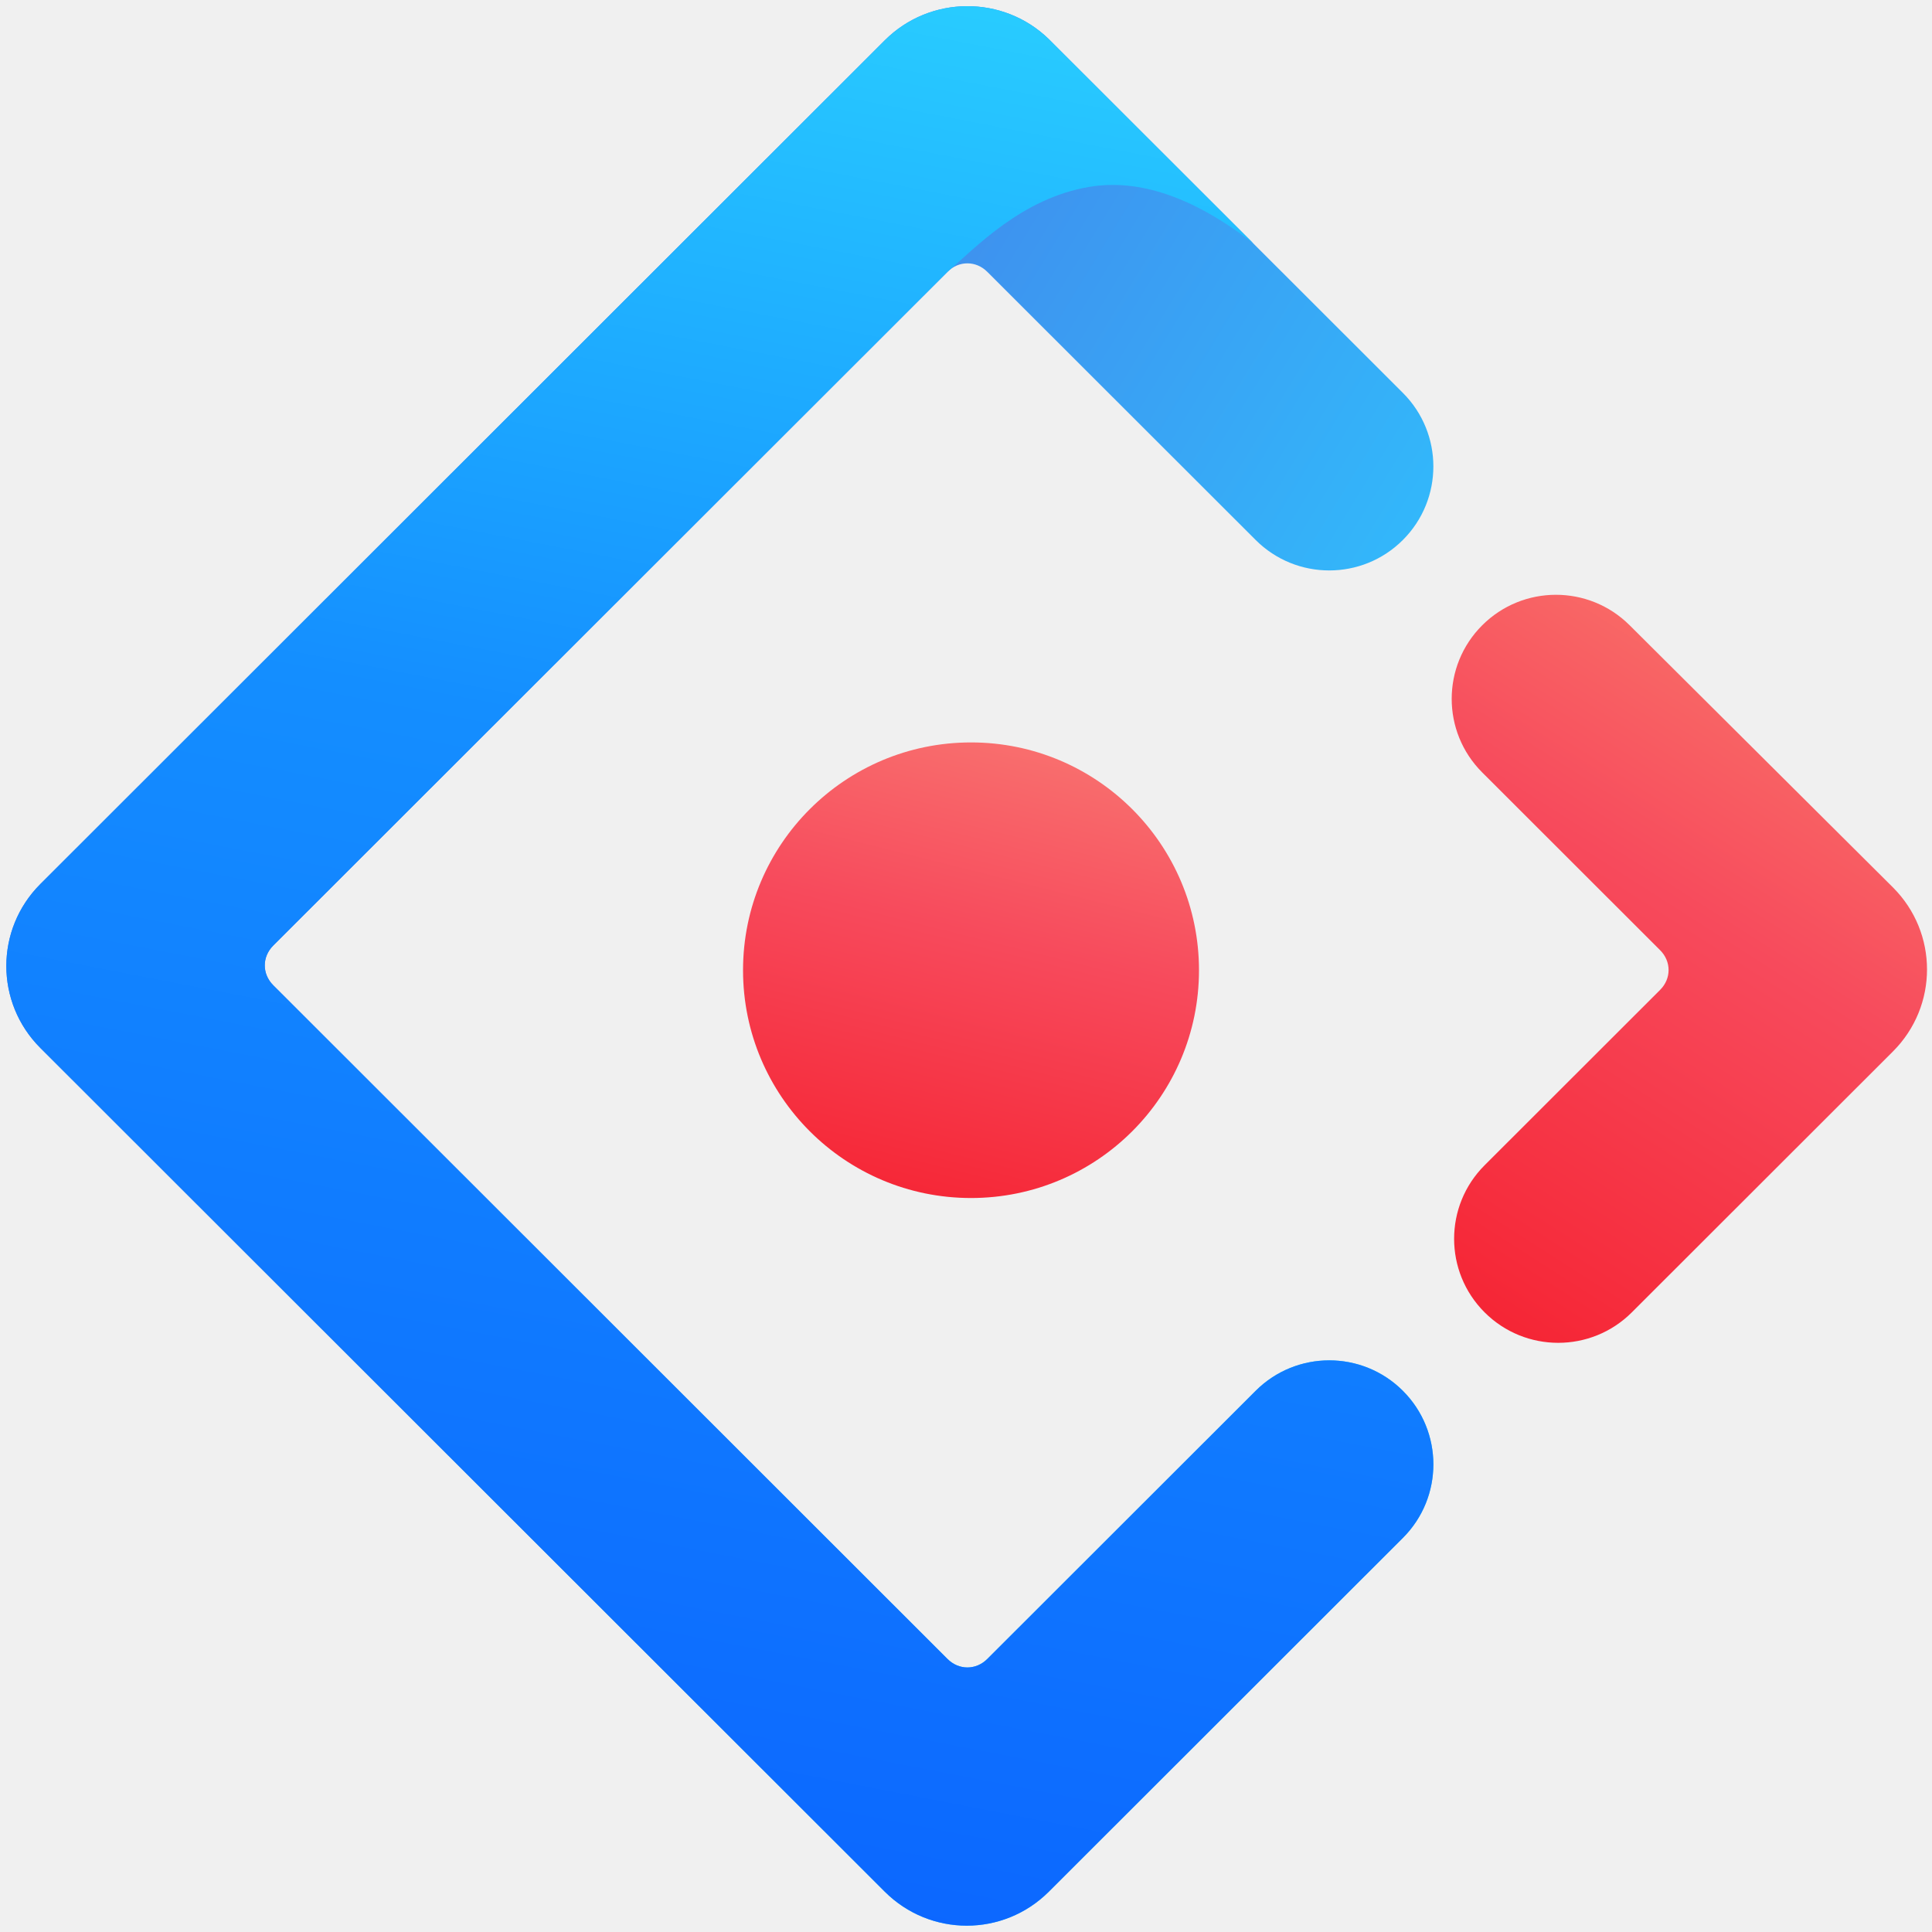
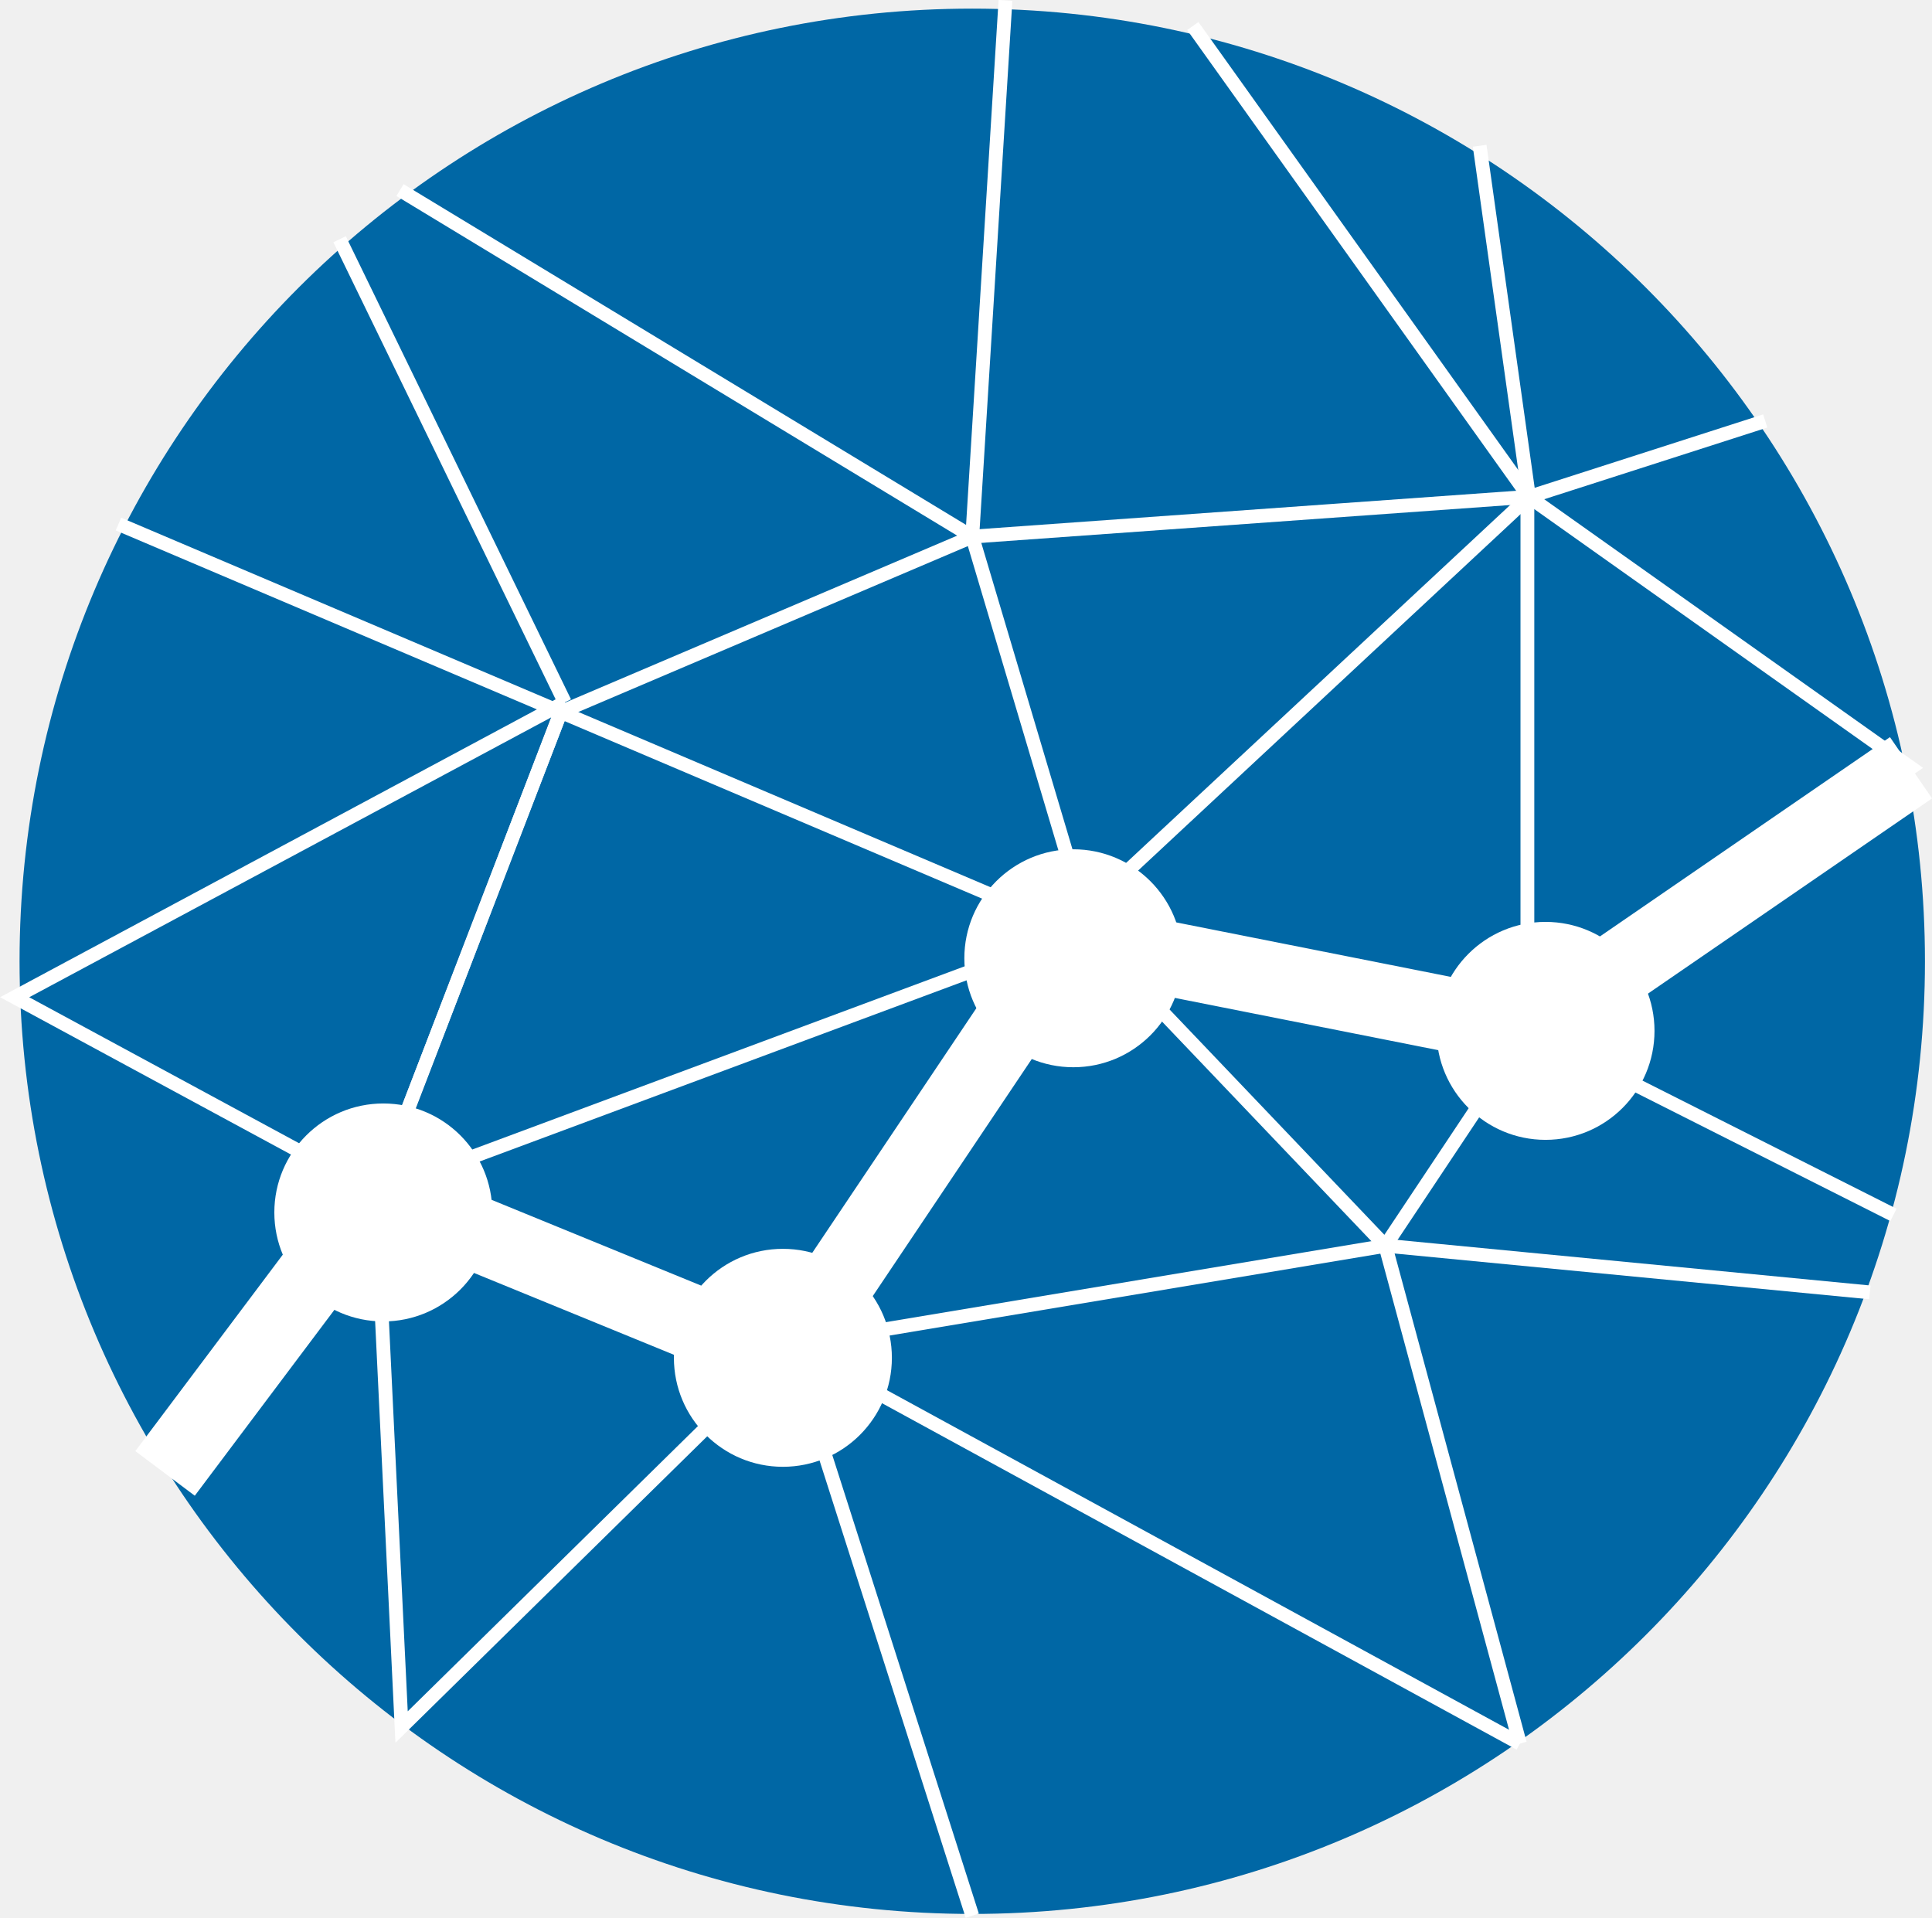
- <svg xmlns="http://www.w3.org/2000/svg" width="200" height="200" version="1.1" viewBox="0 0 200 200">
+ <svg xmlns="http://www.w3.org/2000/svg" id="Layer_1" data-name="Layer 1" viewBox="0 0 134.37 133.38">
  <defs>
-     <linearGradient id="linearGradient-1" x1="62.102%" x2="108.197%" y1="0%" y2="37.864%">
-       <stop offset="0%" stop-color="#4285EB" />
-       <stop offset="100%" stop-color="#2EC7FF" />
-     </linearGradient>
-     <linearGradient id="linearGradient-2" x1="69.644%" x2="54.043%" y1="0%" y2="108.457%">
-       <stop offset="0%" stop-color="#29CDFF" />
-       <stop offset="37.86%" stop-color="#148EFF" />
-       <stop offset="100%" stop-color="#0A60FF" />
-     </linearGradient>
-     <linearGradient id="linearGradient-3" x1="69.691%" x2="16.723%" y1="-12.974%" y2="117.391%">
-       <stop offset="0%" stop-color="#FA816E" />
-       <stop offset="41.473%" stop-color="#F74A5C" />
-       <stop offset="100%" stop-color="#F51D2C" />
-     </linearGradient>
-     <linearGradient id="linearGradient-4" x1="68.128%" x2="30.44%" y1="-35.691%" y2="114.943%">
-       <stop offset="0%" stop-color="#FA8E7D" />
-       <stop offset="51.264%" stop-color="#F74A5C" />
-       <stop offset="100%" stop-color="#F51D2C" />
-     </linearGradient>
+     <style>.cls-1{fill:#0067a5;}.cls-2,.cls-3{fill:none;stroke:#fff;stroke-miterlimit:10;}.cls-2{stroke-width:0.96px;}.cls-3{stroke-width:5.17px;}.cls-4{fill:#fff;}</style>
  </defs>
-   <g id="Page-1" fill="none" fill-rule="evenodd" stroke="none" stroke-width="1">
-     <g id="logo" transform="translate(-20, -20)">
-       <g id="Group-28-Copy-5" transform="translate(20, 20)">
-         <g id="Group-27-Copy-3">
-           <g id="Group-25" fill-rule="nonzero">
-             <g id="2">
-               <path id="Shape" fill="url(#linearGradient-1)" d="M91.588,4.177 L4.18,91.513 C-0.519,96.208 -0.519,103.792 4.18,108.487 L91.588,195.823 C96.287,200.519 103.877,200.519 108.577,195.823 L145.225,159.205 C149.434,155 149.434,148.182 145.225,143.977 C141.017,139.772 134.194,139.772 129.985,143.977 L102.202,171.737 C101.032,172.906 99.257,172.906 98.088,171.737 L28.286,101.993 C27.116,100.824 27.116,99.051 28.286,97.882 L98.088,28.138 C99.257,26.969 101.032,26.969 102.202,28.138 L129.985,55.898 C134.194,60.103 141.017,60.103 145.225,55.898 C149.434,51.693 149.434,44.876 145.225,40.671 L108.581,4.056 C103.862,-0.538 96.269,-0.501 91.588,4.177 Z" />
-               <path id="Shape" fill="url(#linearGradient-2)" d="M91.588,4.177 L4.18,91.513 C-0.519,96.208 -0.519,103.792 4.18,108.487 L91.588,195.823 C96.287,200.519 103.877,200.519 108.577,195.823 L145.225,159.205 C149.434,155 149.434,148.182 145.225,143.977 C141.017,139.772 134.194,139.772 129.985,143.977 L102.202,171.737 C101.032,172.906 99.257,172.906 98.088,171.737 L28.286,101.993 C27.116,100.824 27.116,99.051 28.286,97.882 L98.088,28.138 C101,25.627 105.752,20.542 112.73,19.352 C117.916,18.469 123.585,20.414 129.739,25.189 C125.625,21.078 118.572,14.034 108.581,4.056 C103.862,-0.538 96.269,-0.501 91.588,4.177 Z" />
-             </g>
-             <path id="Shape" fill="url(#linearGradient-3)" d="M153.686,135.855 C157.894,140.06 164.717,140.06 168.926,135.855 L195.96,108.843 C200.659,104.147 200.659,96.564 195.961,91.869 L168.691,64.718 C164.472,60.518 157.647,60.524 153.436,64.732 C149.227,68.937 149.227,75.754 153.436,79.959 L171.854,98.362 C173.024,99.531 173.024,101.305 171.854,102.473 L153.686,120.627 C149.477,124.832 149.477,131.65 153.686,135.855 Z" />
-           </g>
-           <ellipse id="Combined-Shape" cx="100.519" cy="100.437" fill="url(#linearGradient-4)" rx="23.6" ry="23.581" />
-         </g>
-       </g>
-     </g>
-   </g>
+   <circle class="cls-1" cx="67.62" cy="66.86" r="66.26" />
+   <path class="cls-2" d="M251.31,126.05,235.65,93.84Z" transform="translate(-212.03 -77.2)" />
+   <polyline class="cls-2" points="67.51 37.33 106.23 34.56 106.23 71.66 131.69 84.5" />
+   <line class="cls-2" x1="96.35" y1="86.65" x2="54.94" y2="93.56" />
+   <polyline class="cls-2" points="75.92 65.22 106.33 71.66 96.35 86.65 75.92 65.22 67.62 37.33 27.82 13.22" />
+   <polyline class="cls-2" points="105.71 121.27 96.35 86.64 130.05 89.89" />
+   <line class="cls-2" x1="67.62" y1="133.24" x2="54.94" y2="93.56" />
+   <line class="cls-2" x1="39.28" y1="48.84" x2="38.45" y2="49.29" />
+   <polygon class="cls-2" points="39 49.52 26.14 82.95 1.02 69.36 38.45 49.29 39 49.52" />
+   <line class="cls-2" x1="38.45" y1="49.29" x2="8.24" y2="36.45" />
+   <polyline class="cls-3" points="26.14 82.95 11.48 102.48 26.14 82.96" />
+   <polygon class="cls-2" points="75.92 65.22 54.94 93.56 26.14 82.95 39 49.52 75.92 65.22" />
+   <polyline class="cls-2" points="69.93 0.03 67.62 37.33 39 49.52" />
+   <polyline class="cls-2" points="82.96 1.81 106.34 34.56 132.91 53.4 106.34 71.66 73.84 65.21" />
+   <polyline class="cls-2" points="122.77 29.28 106.34 34.56 102.91 10.14" />
+   <line class="cls-2" x1="75.92" y1="62.91" x2="106.34" y2="34.56" />
+   <polyline class="cls-2" points="73.84 65.21 26.14 82.96 27.93 120.12 54.95 93.56 105.71 121.27" />
+   <polyline class="cls-3" points="73.84 65.21 106.34 71.66 132.91 53.4" />
+   <circle class="cls-4" cx="26.66" cy="84.33" r="7.58" />
+   <circle class="cls-4" cx="74.65" cy="66.65" r="7.58" />
+   <circle class="cls-4" cx="54.45" cy="94.44" r="7.58" />
+   <circle class="cls-4" cx="107.49" cy="71.7" r="7.58" />
+   <polyline class="cls-3" points="26.14 82.95 54.6 94.6 73.85 65.9" />
</svg>
